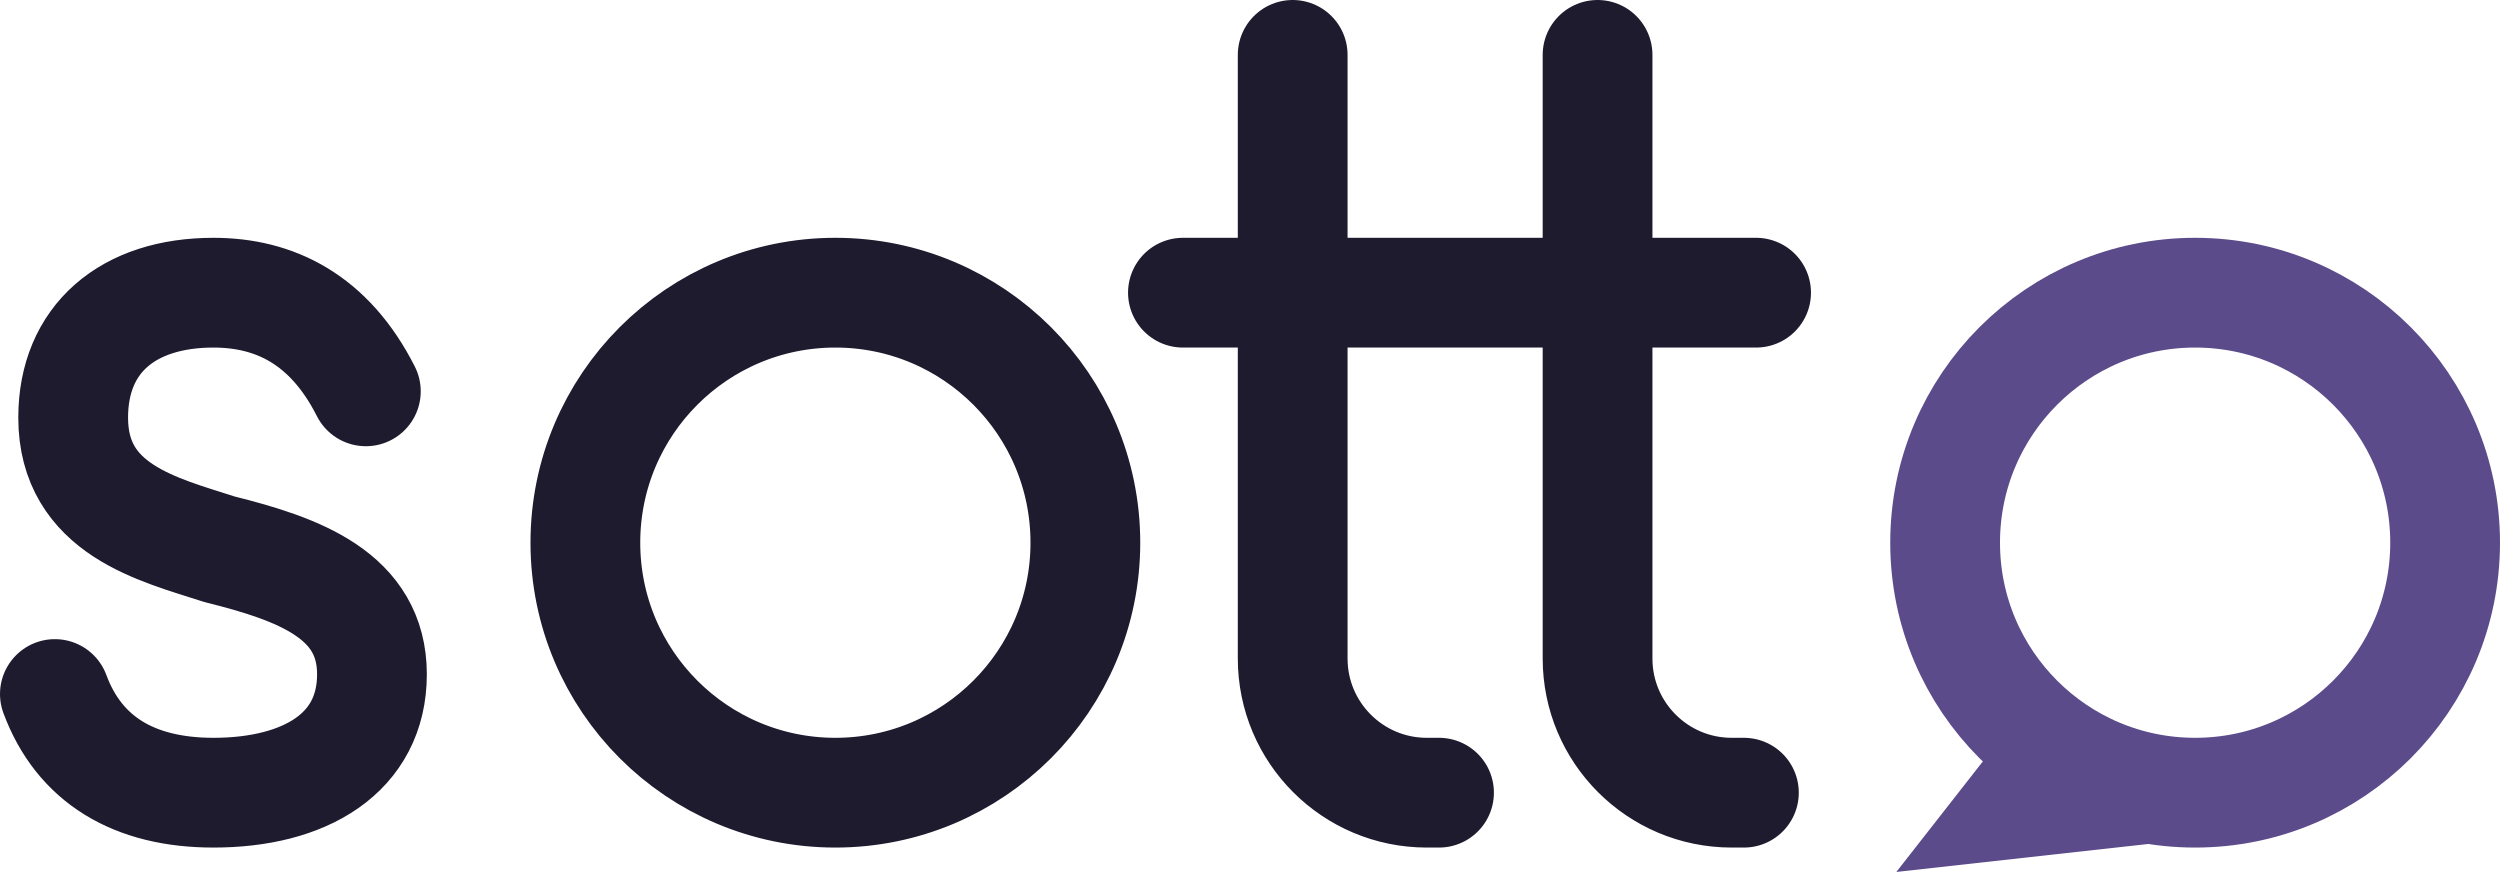
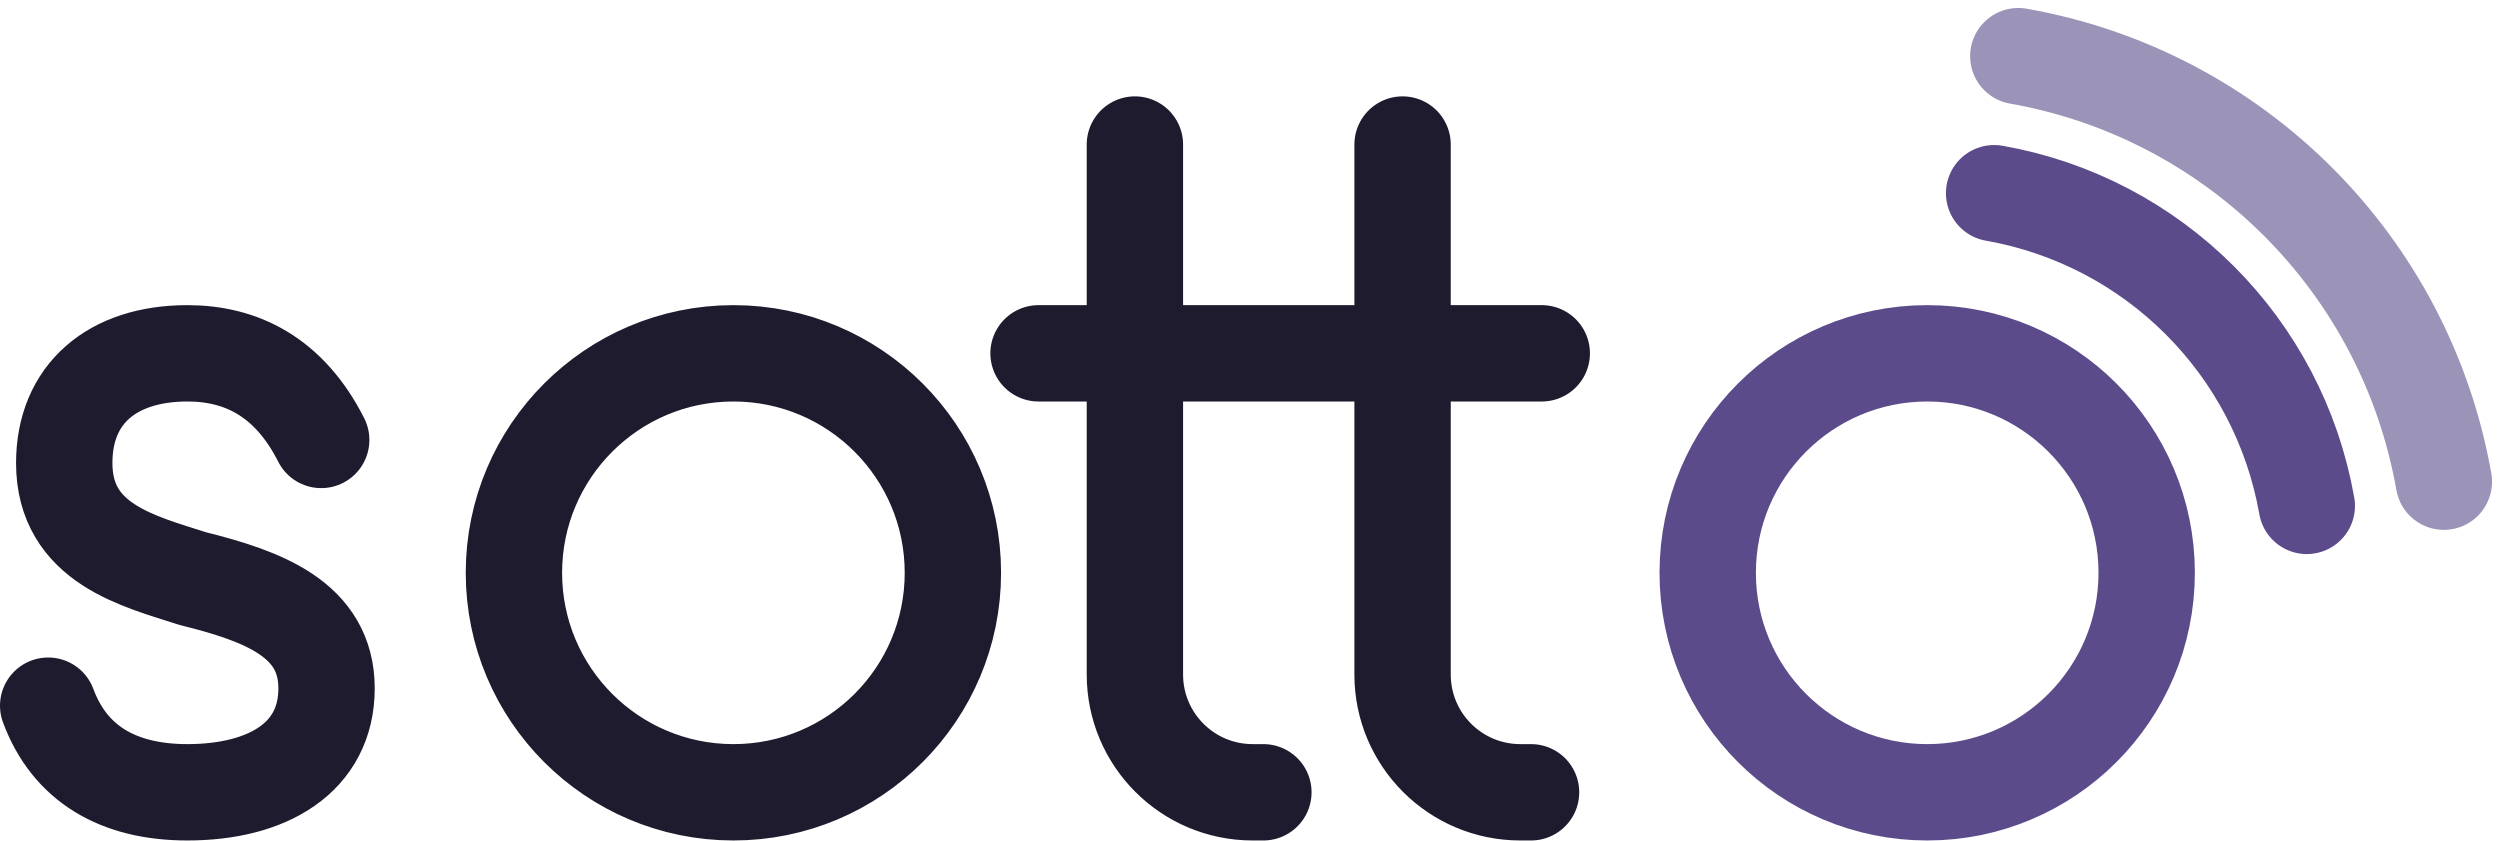
- <svg xmlns="http://www.w3.org/2000/svg" viewBox="0 -39 410 143">
+ <svg xmlns="http://www.w3.org/2000/svg" viewBox="0 -57 467 157">
  <path d="M60 25.18C54 13.32 45 9 35 9C21 9 12 16.55 12 29.5C12 44.61 26 47.84 36 51.08C49 54.32 61 58.63 61 71.58C61 84.53 50 91 35 91C22 91 13 85.61 9 74.82M96 50a41 41 0 1 0 82 0a41 41 0 1 0 -82 0M212 -30L212 69A22 22 0 0 0 234 91L236 91M262 -30L262 69A22 22 0 0 0 284 91L286 91M194 9L288 9" stroke="#1e1b2e" stroke-width="18" stroke-linecap="round" stroke-linejoin="round" fill="none" />
  <path d="M319 50a41 41 0 1 0 82 0a41 41 0 1 0 -82 0" stroke="#5b4b8a" stroke-width="18" stroke-linecap="round" stroke-linejoin="round" fill="none" />
-   <polygon points="329,81 356,99 311,104" fill="#5b4b8a" />
+   <path d="M372.5 -20.91A72 72 0 0 1 430.91 37.5" stroke="#5b4b8a" stroke-width="18" stroke-linecap="round" stroke-linejoin="round" fill="none" />
+   <path d="M377.02 -46.51A98 98 0 0 1 456.51 32.98" stroke="#5b4b8a" stroke-width="18" stroke-linecap="round" stroke-linejoin="round" fill="none" stroke-opacity="0.6" />
</svg>
